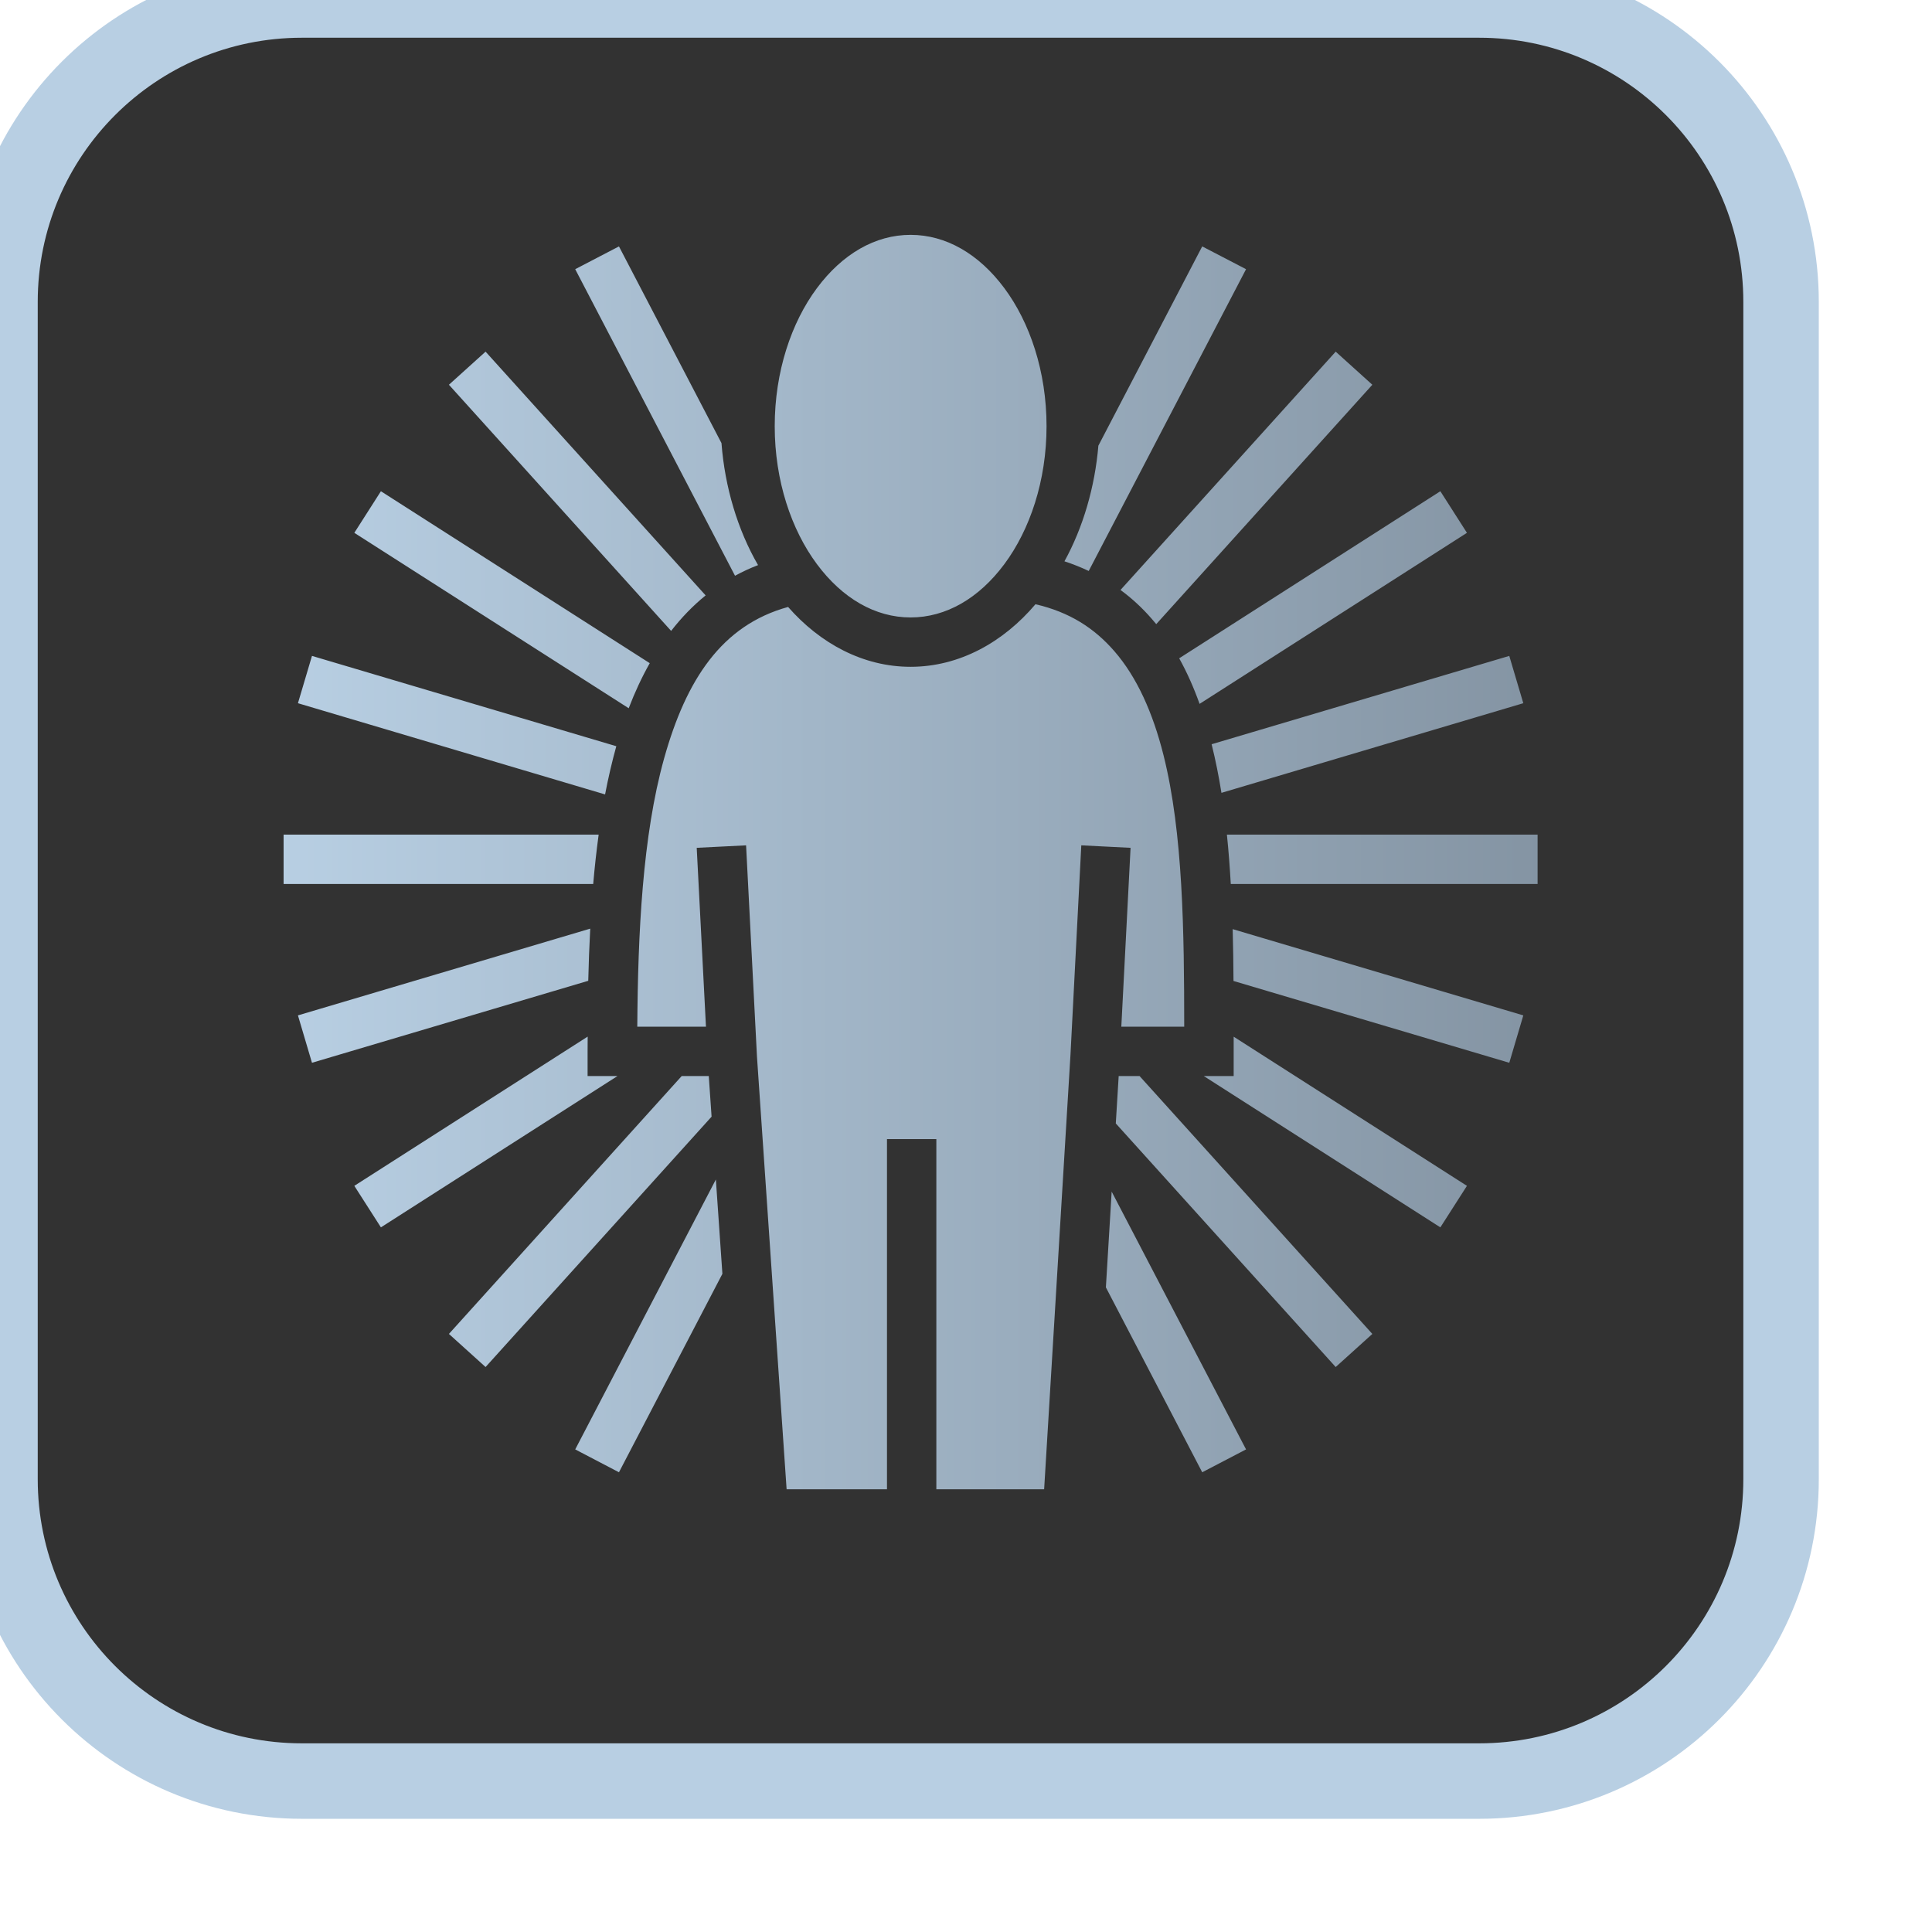
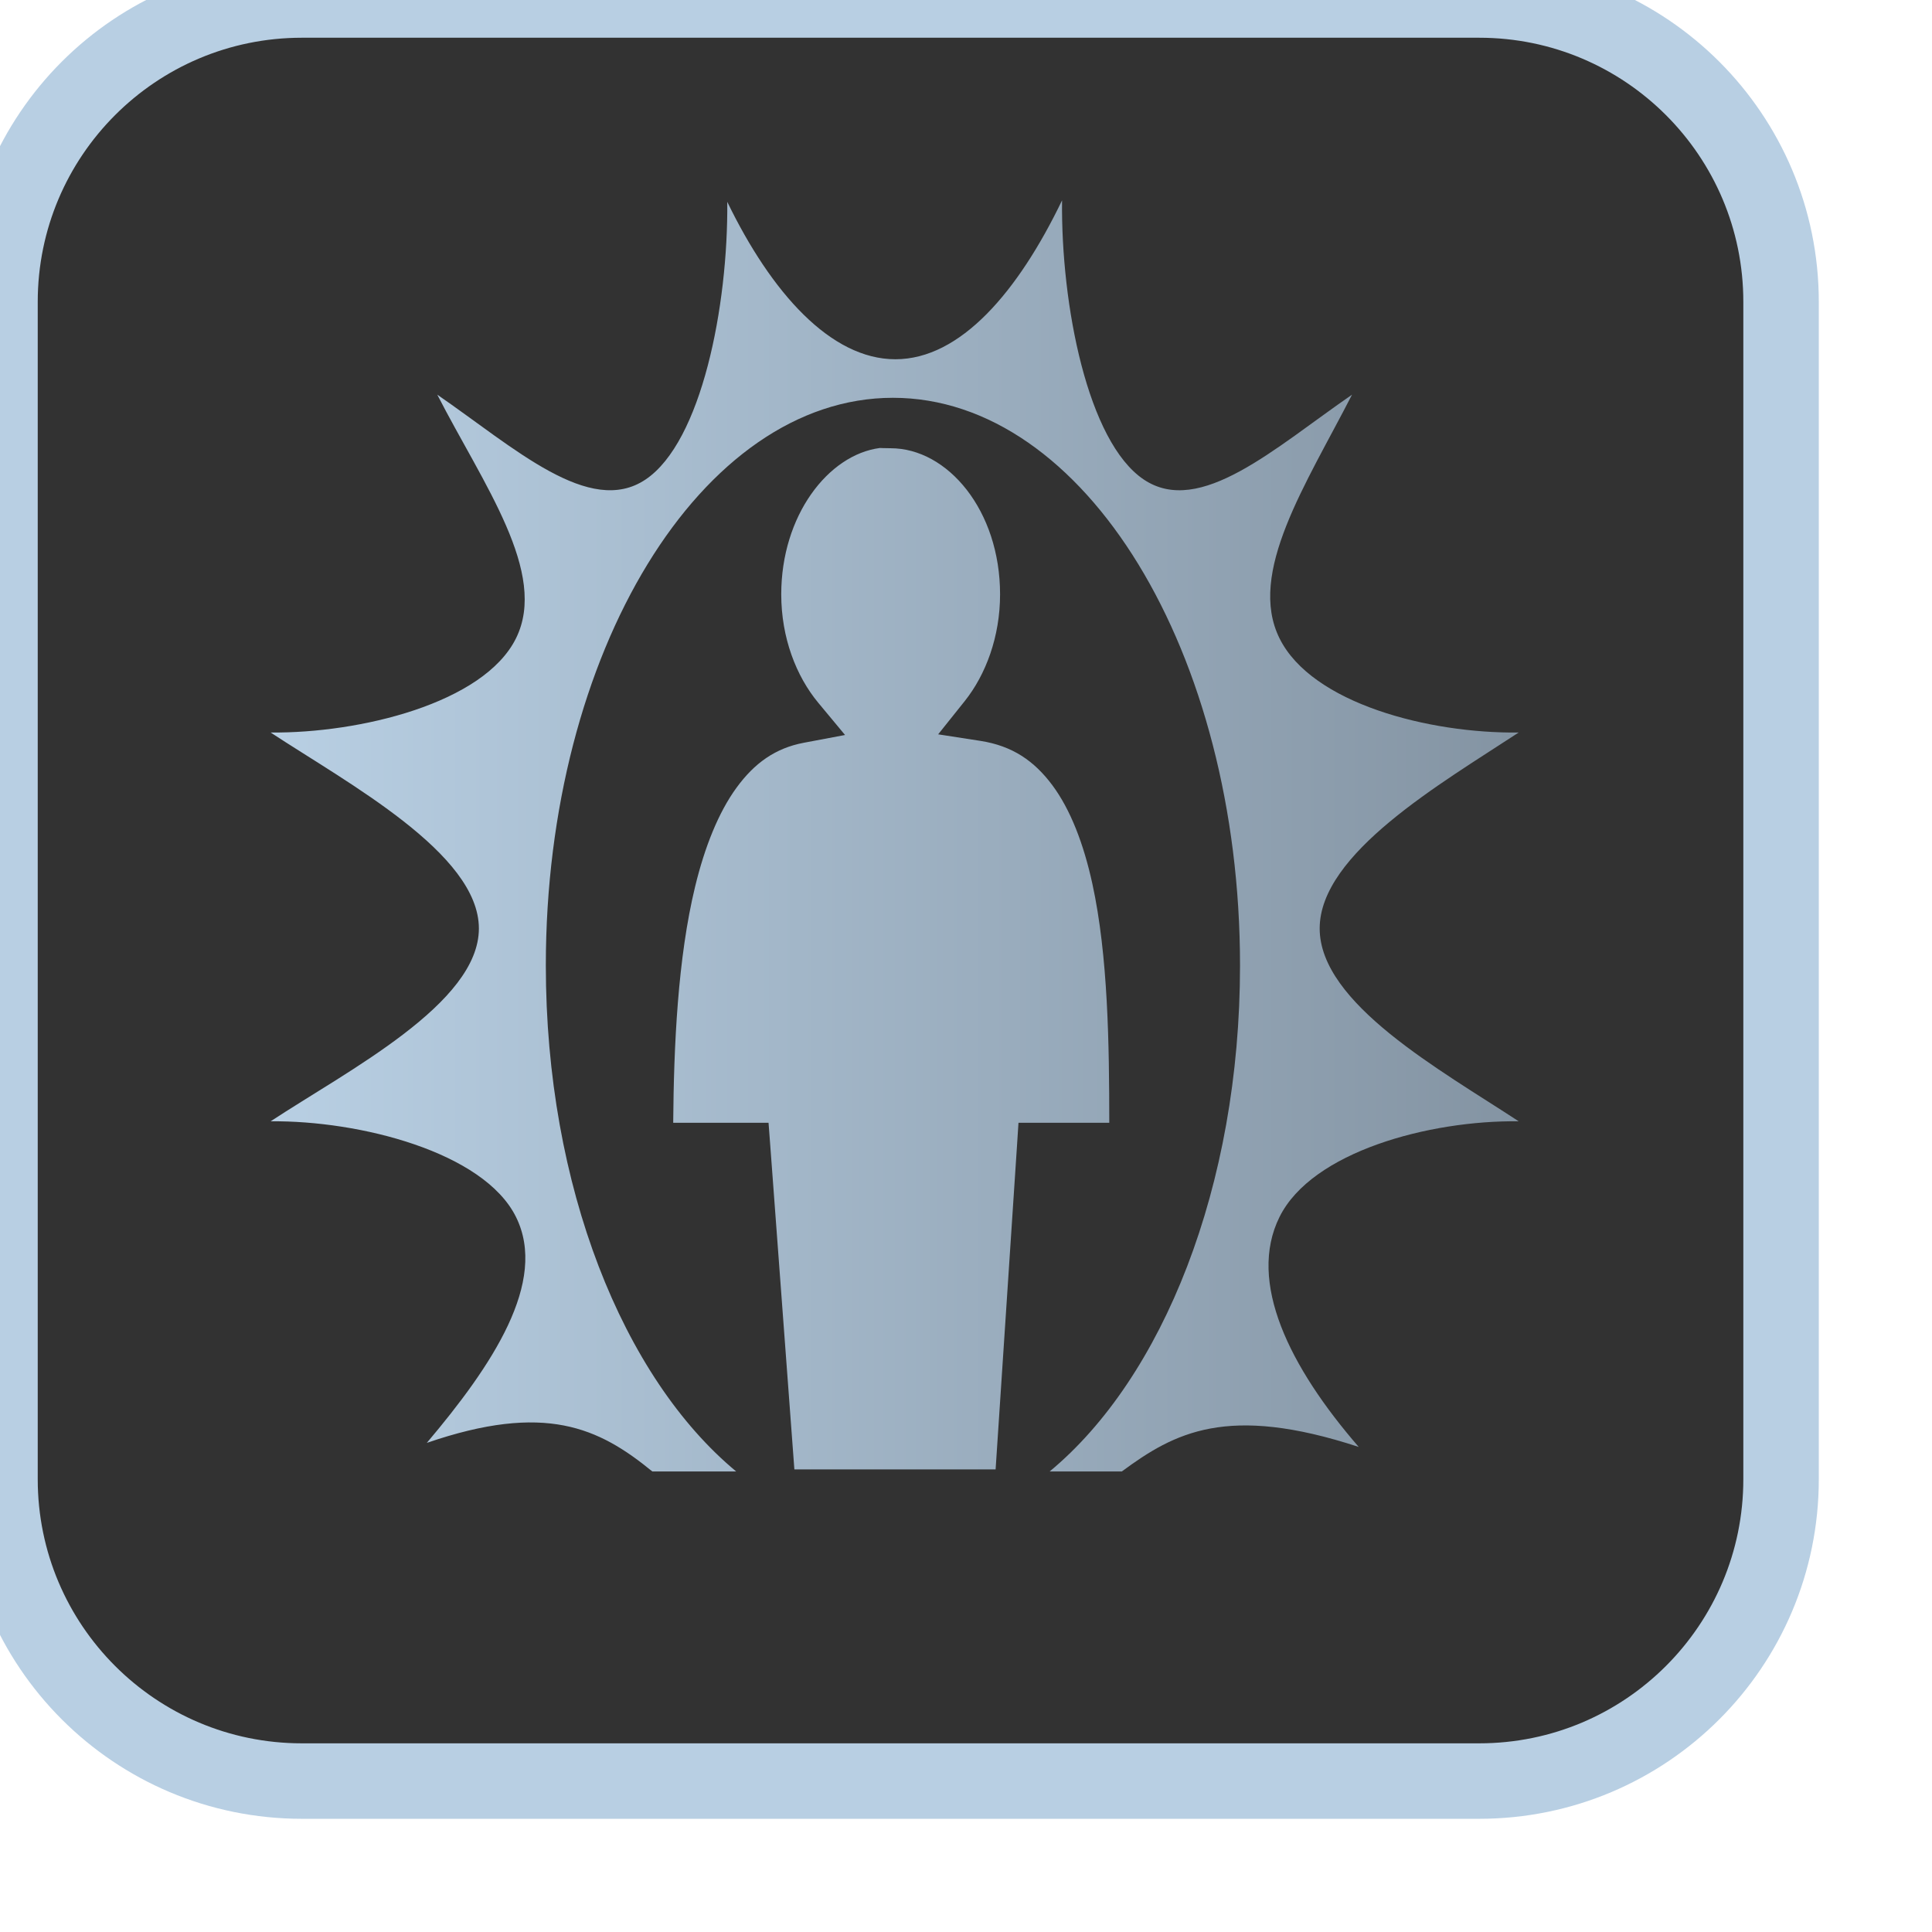
<svg xmlns="http://www.w3.org/2000/svg" viewBox="0 0 512 512" style="height: 512px; width: 512px;">
  <defs>
-     <linearGradient id="lorc-beams-aura-gradient-1">
+     <linearGradient id="lorc-aura-gradient-1">
      <stop offset="0%" stop-color="#b8cfe3" stop-opacity="1" />
      <stop offset="100%" stop-color="#8494a3" stop-opacity="1" />
    </linearGradient>
  </defs>
  <rect fill="#323232" fill-opacity="1" stroke="#b8cfe3" stroke-opacity="1" stroke-width="20" height="472" width="472" rx="80" ry="80" />
-   <g class="" transform="translate(-20,-29)" style="">
-     <path d="M263.594 20.625c-13.394 0-25.824 7.217-35.47 20.188-9.644 12.97-15.968 31.547-15.968 52.25 0 20.702 6.324 39.248 15.97 52.218 9.644 12.972 22.074 20.19 35.468 20.19 13.393 0 25.855-7.218 35.5-20.19 9.645-12.97 15.97-31.516 15.97-52.218-.002-20.702-6.325-39.28-15.97-52.25-9.645-12.97-22.107-20.187-35.5-20.187zM153.188 25l-16.563 8.625 60.5 116.063c2.778-1.51 5.673-2.87 8.72-4.032-7.715-13.314-12.578-29.542-13.845-46.187L153.187 25zM374 25l-39.313 75.438c-1.316 15.668-5.802 31.003-12.843 43.78 3.2 1.052 6.26 2.264 9.187 3.657l59.564-114.25L374 25zM102.687 64.844l-13.874 12.53 84.124 93.19c3.88-4.996 8.217-9.51 13.063-13.44l-83.313-92.28zm321.844 0l-81.467 90.22c4.357 3.202 8.283 6.853 11.78 10.874.59.677 1.185 1.366 1.75 2.062l81.813-90.625-13.875-12.53zM63.064 117.688L53 133.438l103.875 66.406c2.283-5.967 4.938-11.697 7.97-17.063L63.062 117.688zm401.093 0l-98.875 63.25c3.01 5.416 5.56 11.208 7.72 17.25l101.22-64.75-10.064-15.75zm-153.28 42.78c-12.165 14.36-28.78 23.688-47.282 23.688-18.056 0-34.3-8.885-46.375-22.656-25.124 6.894-38.6 27.533-46.94 57.344-8.19 29.287-9.914 66.253-10.155 101.562h26l-3.5-67.72 18.688-.936 4.125 80 11.218 163.78h38V362.97h18.688v132.56h40.812l9.97-164.467 4.093-79.313 18.655.938-3.5 67.718h23.813c-.02-35.714-.425-73.276-7.844-102.812-4.032-16.05-10.072-29.544-18.625-39.375-7.528-8.652-16.887-14.755-29.845-17.75zM36.968 180.032l-5.314 17.907 116.28 34.532c1.187-6.24 2.613-12.345 4.25-18.25L36.97 180.03zm453.28 0l-112.688 33.44c1.485 5.964 2.715 12.113 3.72 18.405l114.28-33.938-5.312-17.906zM26.22 247.688v18.688h117.218c.54-6.298 1.224-12.532 2.062-18.688H26.22zm357.124 0c.645 6.16 1.106 12.402 1.47 18.688h116.155v-18.688H383.343zm-241.03 35.594L31.654 316.126l5.313 17.938 104.593-31.032c.148-6.562.41-13.16.75-19.75zm243.217.19c.185 6.568.27 13.104.314 19.624l104.406 30.97 5.313-17.94L385.53 283.47zm-244.186 40.686L53 380.656l10.063 15.72 89.562-57.282h-11.313v-9.344c0-1.844.026-3.733.032-5.594zm244.562.03v14.908h-11.312l89.562 57.28 10.063-15.718-88.314-56.47zm-208.97 14.908L88.814 436.72l13.876 12.53 85.562-94.78-1.063-15.376h-10.25zm165.44 0l-1.095 17.937 83.25 92.22 13.876-12.53-88.125-97.626h-7.905zm-152.5 39.156l-53.25 102.188 16.56 8.656 39.158-75.125-2.47-35.72zm149.843 4.594l-2.19 36.25 36.47 70 16.594-8.656-50.875-97.594z" fill="url(#lorc-beams-aura-gradient-1)" transform="translate(76.8, 76.8) scale(0.7, 0.7) rotate(0, 256, 256) skewX(0) skewY(0)" />
+   <g class="" transform="translate(-20,-33)" style="">
+     <path d="M320.938 13.28c-16.646 34.584-38.466 60.157-63.094 60.157-24.522 0-47.035-25.275-63.656-59.593.366 39.358-9.71 90.884-30.938 105.125-21.228 14.24-49.64-12.002-78.844-32.126 17.455 34.04 42.095 67.5 29.78 92.28-12.21 24.576-59.172 35.96-92.874 35.626 29.338 19.29 78.842 45.803 78.844 74.188.002 28.384-49.504 53.71-78.844 73 33.702-.333 80.663 11.612 92.876 36.187 12.227 24.61-9.03 56.31-33.75 85.563 44.826-15.413 65.142-5.735 85.374 10.812h31.75c-42.74-35.413-72.062-107.828-72.062-191.563-.002-118.62 58.92-214.906 131.406-214.906 72.488 0 131.406 96.29 131.406 214.907 0 83.74-29.317 156.153-72.062 191.563h27.313c19.847-14.62 39.796-25.65 89.687-9.28-26.233-30.264-42.2-62.484-29.97-87.095 12.257-24.665 56.658-36.612 90.533-36.188-29.4-19.297-75.344-44.584-75.344-73 0-28.415 45.943-54.89 75.342-74.187-33.874.424-78.273-10.962-90.53-35.625-12.315-24.78 9.982-58.24 27.437-92.28-29.202 20.12-57.583 46.385-78.845 32.124-21.262-14.263-31.382-66.13-30.938-105.69zm-68.97 93.75c-19.56 2.543-37.343 25.564-37.343 55.407 0 16.447 5.67 30.986 14 41.032l10.156 12.218-15.593 2.937c-10.815 2.035-18.743 7.737-25.53 17.063-6.79 9.325-11.984 22.344-15.626 37.343-6.585 27.128-8.078 60.24-8.31 89.47h36.093l.656 8.656 9.124 122.563h76.187l8.095-122.5.563-8.72h34.375c-.026-29.592-.44-63.166-6.407-90.5-3.295-15.095-8.287-28.096-15.156-37.313-6.87-9.216-15.133-14.897-27.28-16.78l-15.94-2.47 10.064-12.593c7.97-9.996 13.375-24.36 13.375-40.406-.002-31.817-19.884-55.313-41.44-55.313-2.54 0-3.96-.103-4.03-.094h-.03z" fill="url(#lorc-aura-gradient-1)" transform="translate(76.8, 76.8) scale(0.7, 0.7) rotate(-360, 256, 256) skewX(0) skewY(0)" />
  </g>
</svg>
